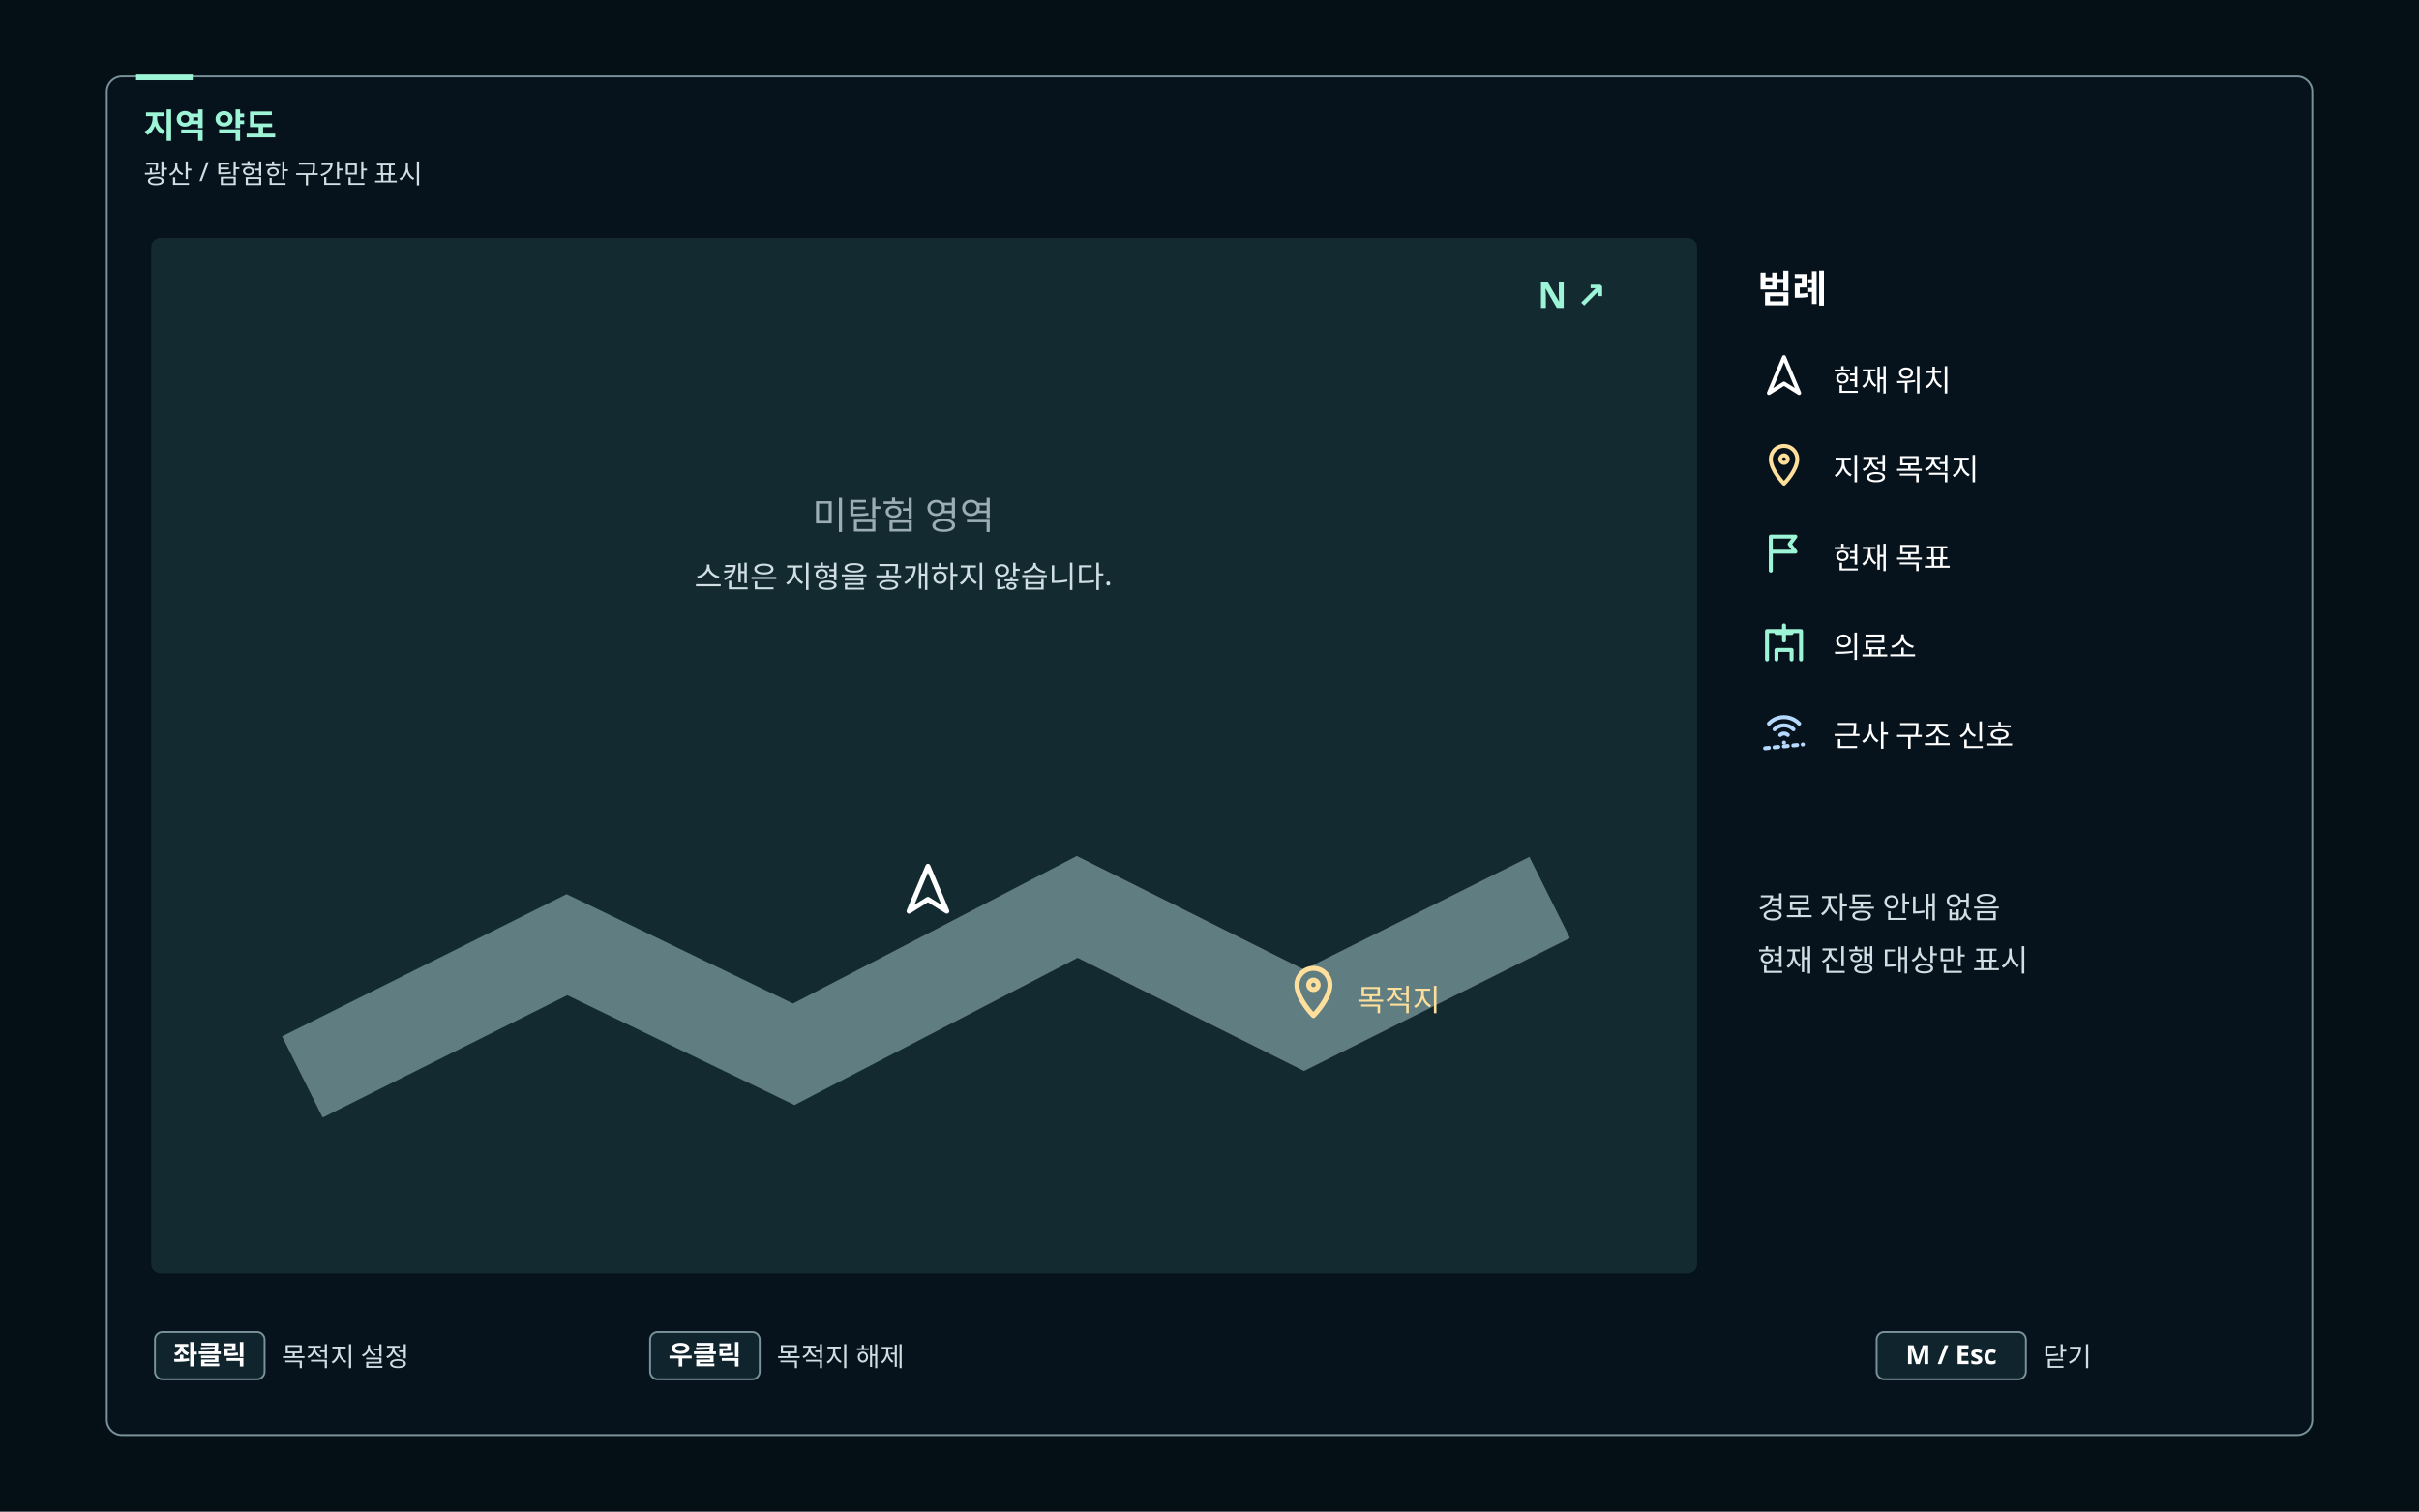
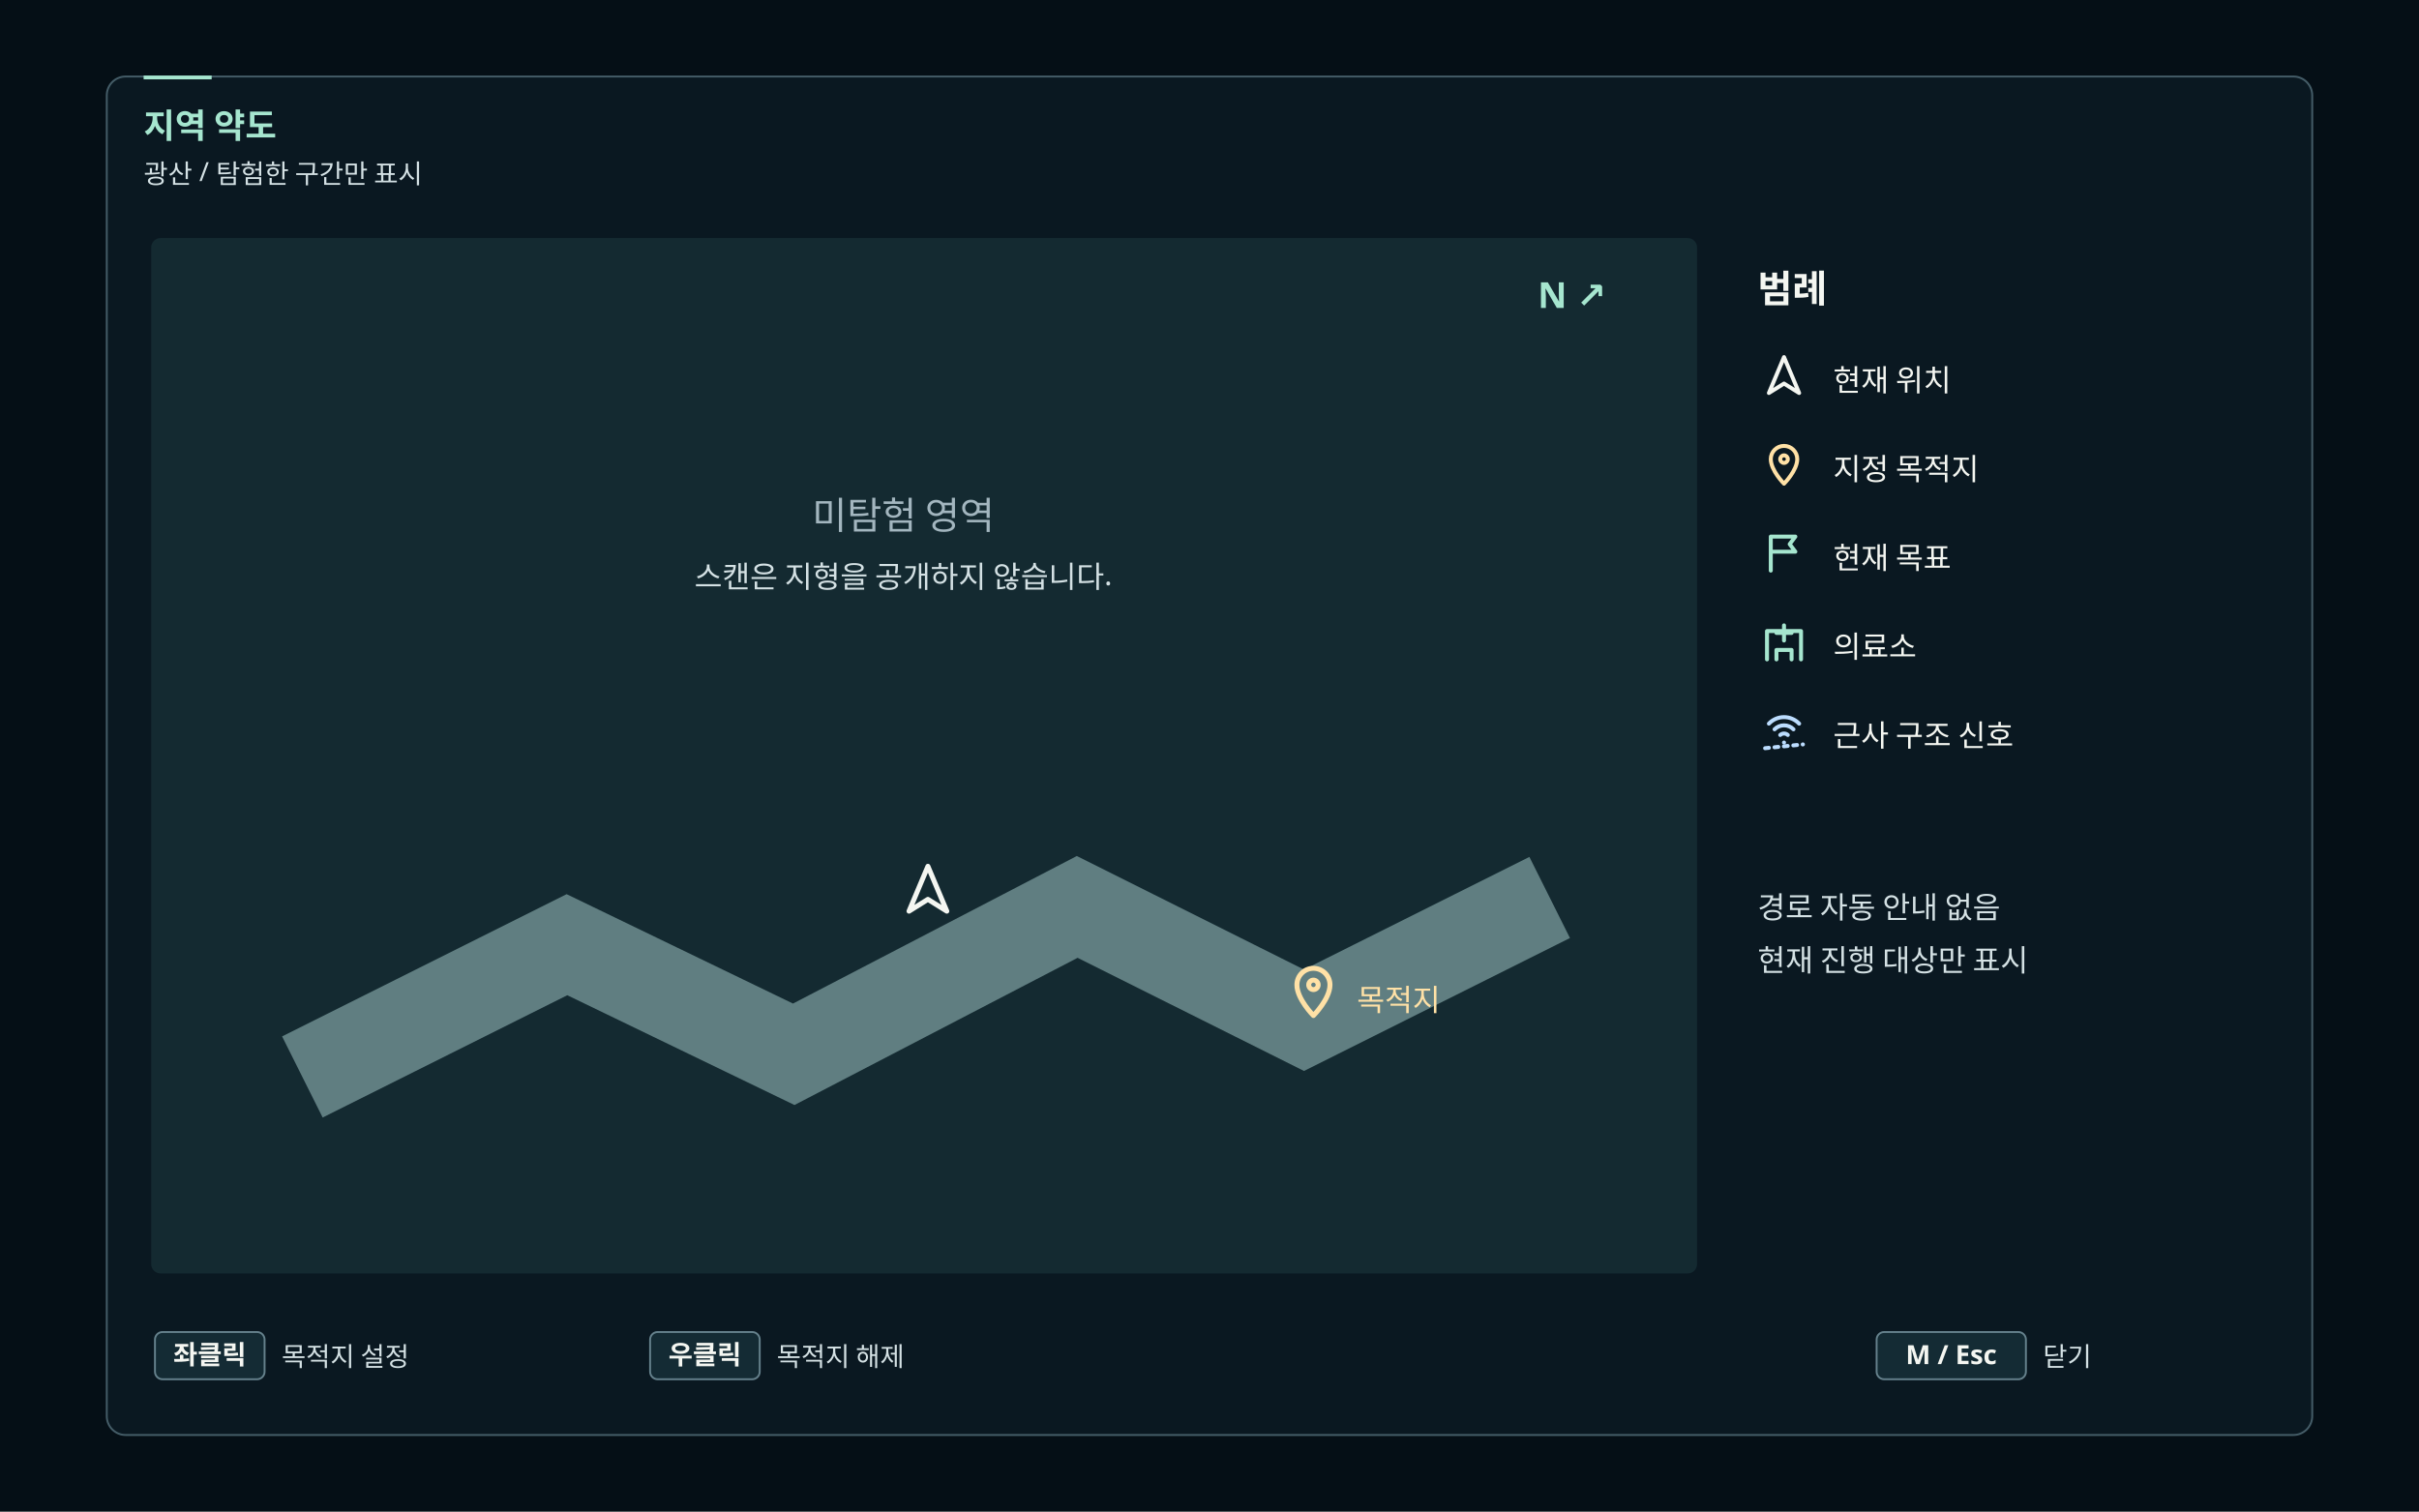
<svg xmlns="http://www.w3.org/2000/svg" width="1280" height="800" viewBox="0 0 1280 800">
  <defs>
    <filter id="hud-shadow" x="-100%" y="-100%" width="300%" height="300%">
      <feDropShadow dx="0" dy="1" stdDeviation="1" flood-color="#000" flood-opacity="1" />
    </filter>
  </defs>
  <style>text{font-family:"Malgun Gothic",sans-serif}text,.ui-icon{opacity:var(--content-opacity,1)}[data-hud]{opacity:var(--content-opacity,1)}[data-hud] text,[data-hud] .ui-icon{opacity:1}.panel-fill{opacity:var(--panel-opacity,.94)}.panel-border{opacity:var(--border-opacity,1)}</style>
  <g class="world-background">
    <rect x="0" y="0" width="1280" height="800" rx="0" fill="#080e14" />
    <path d="m160 190 116-55 87 72-114 58z" fill="#202d32" stroke="#334149" />
    <path d="m293 248 116-55 87 72-114 58z" fill="#202d32" stroke="#334149" />
    <path d="m426 306 116-55 87 72-114 58z" fill="#202d32" stroke="#334149" />
    <path d="m559 190 116-55 87 72-114 58z" fill="#202d32" stroke="#334149" />
    <path d="m692 248 116-55 87 72-114 58z" fill="#202d32" stroke="#334149" />
    <path d="m825 306 116-55 87 72-114 58z" fill="#202d32" stroke="#334149" />
    <path d="m958 190 116-55 87 72-114 58z" fill="#202d32" stroke="#334149" />
    <path d="M210 650 440 520 610 610 880 460 1050 550" fill="none" stroke="#30464c" stroke-width="76" />
    <path d="M210 650 440 520 610 610 880 460 1050 550" fill="none" stroke="#42716d" stroke-width="2" />
    <ellipse cx="640" cy="435" rx="17" ry="8" fill="#061218" opacity=".5" />
-     <g class="ui-icon" transform="translate(628 404) scale(1.0)" fill="none" stroke="#ffffff" stroke-width="2.1" stroke-linecap="round" stroke-linejoin="round">
+     <g class="ui-icon" transform="translate(628 404) scale(1.0)" fill="none" stroke="#f4f6f1" stroke-width="2.1" stroke-linecap="round" stroke-linejoin="round">
      <path d="m12 2 8 19-8-5-8 5z" />
    </g>
  </g>
  <rect x="0" y="0" width="1280" height="800" rx="0" fill="#031016" opacity=".62" />
  <g class="panel-fill">
-     <rect x="56" y="40" width="1168" height="720" rx="8" fill="#07131c" />
+     <rect x="56" y="40" width="1168" height="720" rx="10" fill="#0a1821" />
  </g>
  <g class="panel-border">
-     <rect x="56.5" y="40.5" width="1167" height="719" rx="8" fill="none" stroke="#79929b" />
-     <path d="M72 41H102" stroke="#9df4d6" stroke-width="3" />
+     <rect x="56.5" y="40.5" width="1167" height="719" rx="10" fill="none" stroke="#65818c" stroke-opacity=".65" />
+     <path d="M76 41H112" stroke="#a6e6cf" stroke-width="2" />
  </g>
-   <text x="76" y="73" fill="#9df4d6" font-size="18" font-weight="700" text-anchor="start" data-max-width="1128">지역 약도</text>
-   <text x="76" y="97" fill="#d0dfe3" font-size="14" font-weight="400" text-anchor="start" data-max-width="1128">광산 / 탐험한 구간만 표시</text>
+   <text x="76" y="73" fill="#a6e6cf" font-size="18" font-weight="700" text-anchor="start" data-max-width="1128">지역 약도</text>
+   <text x="76" y="97" fill="#d4e1e4" font-size="14" font-weight="400" text-anchor="start" data-max-width="1128">광산 / 탐험한 구간만 표시</text>
  <rect x="80" y="126" width="818" height="548" rx="5" fill="#142a31" />
  <path d="M160 570 300 500 420 558 570 480 690 540 820 475" fill="none" stroke="#607e81" stroke-width="48" />
-   <text x="478" y="280" fill="#9caeb5" font-size="20" font-weight="400" text-anchor="middle">미탐험 영역</text>
-   <text x="478" y="311" fill="#d0dfe3" font-size="16" font-weight="400" text-anchor="middle">스캔은 지형을 공개하지 않습니다.</text>
-   <text x="850" y="163" fill="#9df4d6" font-size="19" font-weight="700" text-anchor="end">N ↗</text>
-   <g class="ui-icon" transform="translate(476 456) scale(1.25)" fill="none" stroke="#ffffff" stroke-width="2.1" stroke-linecap="round" stroke-linejoin="round">
+   <text x="478" y="280" fill="#a3b6bf" font-size="20" font-weight="400" text-anchor="middle">미탐험 영역</text>
+   <text x="478" y="311" fill="#d4e1e4" font-size="16" font-weight="400" text-anchor="middle">스캔은 지형을 공개하지 않습니다.</text>
+   <text x="850" y="163" fill="#a6e6cf" font-size="19" font-weight="700" text-anchor="end">N ↗</text>
+   <g class="ui-icon" transform="translate(476 456) scale(1.25)" fill="none" stroke="#f4f6f1" stroke-width="2.1" stroke-linecap="round" stroke-linejoin="round">
    <path d="m12 2 8 19-8-5-8 5z" />
  </g>
-   <g class="ui-icon" transform="translate(680 510) scale(1.25)" fill="none" stroke="#ffdf9c" stroke-width="2.1" stroke-linecap="round" stroke-linejoin="round">
+   <g class="ui-icon" transform="translate(680 510) scale(1.25)" fill="none" stroke="#ffe1a6" stroke-width="2.1" stroke-linecap="round" stroke-linejoin="round">
    <path d="M19 9c0 6-7 13-7 13S5 15 5 9a7 7 0 1 1 14 0z" />
    <circle cx="12" cy="9" r="2" />
  </g>
-   <text x="718" y="535" fill="#ffdf9c" font-size="16" font-weight="400" text-anchor="start">목적지</text>
-   <text x="930" y="160" fill="#ffffff" font-size="20" font-weight="700" text-anchor="start">범례</text>
-   <g class="ui-icon" transform="translate(932 187) scale(1.0)" fill="none" stroke="#ffffff" stroke-width="2.1" stroke-linecap="round" stroke-linejoin="round">
+   <text x="718" y="535" fill="#ffe1a6" font-size="16" font-weight="400" text-anchor="start">목적지</text>
+   <text x="930" y="160" fill="#f4f6f1" font-size="20" font-weight="700" text-anchor="start">범례</text>
+   <g class="ui-icon" transform="translate(932 187) scale(1.0)" fill="none" stroke="#f4f6f1" stroke-width="2.1" stroke-linecap="round" stroke-linejoin="round">
    <path d="m12 2 8 19-8-5-8 5z" />
  </g>
-   <text x="970" y="207" fill="#ffffff" font-size="16" font-weight="400" text-anchor="start" data-max-width="220">현재 위치</text>
-   <g class="ui-icon" transform="translate(932 234) scale(1.0)" fill="none" stroke="#ffdf9c" stroke-width="2.1" stroke-linecap="round" stroke-linejoin="round">
+   <text x="970" y="207" fill="#f4f6f1" font-size="16" font-weight="400" text-anchor="start" data-max-width="220">현재 위치</text>
+   <g class="ui-icon" transform="translate(932 234) scale(1.0)" fill="none" stroke="#ffe1a6" stroke-width="2.1" stroke-linecap="round" stroke-linejoin="round">
    <path d="M19 9c0 6-7 13-7 13S5 15 5 9a7 7 0 1 1 14 0z" />
    <circle cx="12" cy="9" r="2" />
  </g>
-   <text x="970" y="254" fill="#ffffff" font-size="16" font-weight="400" text-anchor="start" data-max-width="220">지정 목적지</text>
-   <g class="ui-icon" transform="translate(932 281) scale(1.0)" fill="none" stroke="#9df4d6" stroke-width="2.1" stroke-linecap="round" stroke-linejoin="round">
+   <text x="970" y="254" fill="#f4f6f1" font-size="16" font-weight="400" text-anchor="start" data-max-width="220">지정 목적지</text>
+   <g class="ui-icon" transform="translate(932 281) scale(1.0)" fill="none" stroke="#a6e6cf" stroke-width="2.1" stroke-linecap="round" stroke-linejoin="round">
    <path d="M5 21V3h13l-3 4 3 4H5" />
  </g>
-   <text x="970" y="301" fill="#ffffff" font-size="16" font-weight="400" text-anchor="start" data-max-width="220">현재 목표</text>
-   <g class="ui-icon" transform="translate(932 328) scale(1.0)" fill="none" stroke="#9df4d6" stroke-width="2.1" stroke-linecap="round" stroke-linejoin="round">
+   <text x="970" y="301" fill="#f4f6f1" font-size="16" font-weight="400" text-anchor="start" data-max-width="220">현재 목표</text>
+   <g class="ui-icon" transform="translate(932 328) scale(1.0)" fill="none" stroke="#a6e6cf" stroke-width="2.1" stroke-linecap="round" stroke-linejoin="round">
    <path d="M3 21V6h18v15M8 21v-5h8v5M12 3v8M8 7h8" />
  </g>
-   <text x="970" y="348" fill="#ffffff" font-size="16" font-weight="400" text-anchor="start" data-max-width="220">의료소</text>
-   <g class="ui-icon" transform="translate(932 375) scale(1.0)" fill="none" stroke="#b6d9ff" stroke-width="2.1" stroke-linecap="round" stroke-linejoin="round">
+   <text x="970" y="348" fill="#f4f6f1" font-size="16" font-weight="400" text-anchor="start" data-max-width="220">의료소</text>
+   <g class="ui-icon" transform="translate(932 375) scale(1.0)" fill="none" stroke="#bcddff" stroke-width="2.1" stroke-linecap="round" stroke-linejoin="round">
    <path d="M4 8a11 11 0 0 1 16 0M7 11a7 7 0 0 1 10 0M10 14a3 3 0 0 1 4 0M12 18h.01" />
    <path d="m2 21 20-2" stroke-dasharray="2 3" />
  </g>
-   <text x="970" y="395" fill="#ffffff" font-size="16" font-weight="400" text-anchor="start" data-max-width="220">근사 구조 신호</text>
-   <text x="930" y="486" fill="#d0dfe3" font-size="16" font-weight="400" text-anchor="start" data-max-width="260">경로 자동 안내 없음</text>
-   <text x="930" y="514" fill="#d0dfe3" font-size="16" font-weight="400" text-anchor="start" data-max-width="260">현재 진행 대상만 표시</text>
-   <rect x="78" y="702" width="158" height="31" rx="4" fill="#07131c" />
-   <rect x="82" y="705" width="58" height="25" rx="4" fill="#10242d" stroke="#79929b" />
-   <text x="111.0" y="722" fill="#ffffff" font-size="14" font-weight="700" text-anchor="middle" data-max-width="52">좌클릭</text>
-   <text x="149" y="723" fill="#d0dfe3" font-size="14" font-weight="400" text-anchor="start">목적지 설정</text>
-   <rect x="340" y="702" width="158" height="31" rx="4" fill="#07131c" />
-   <rect x="344" y="705" width="58" height="25" rx="4" fill="#10242d" stroke="#79929b" />
-   <text x="373.0" y="722" fill="#ffffff" font-size="14" font-weight="700" text-anchor="middle" data-max-width="52">우클릭</text>
-   <text x="411" y="723" fill="#d0dfe3" font-size="14" font-weight="400" text-anchor="start">목적지 해제</text>
-   <rect x="989" y="702" width="127" height="31" rx="4" fill="#07131c" />
-   <rect x="993" y="705" width="79" height="25" rx="4" fill="#10242d" stroke="#79929b" />
-   <text x="1032.5" y="722" fill="#ffffff" font-size="14" font-weight="700" text-anchor="middle" data-max-width="73">M / Esc</text>
-   <text x="1081" y="723" fill="#d0dfe3" font-size="14" font-weight="400" text-anchor="start">닫기</text>
+   <text x="970" y="395" fill="#f4f6f1" font-size="16" font-weight="400" text-anchor="start" data-max-width="220">근사 구조 신호</text>
+   <text x="930" y="486" fill="#d4e1e4" font-size="16" font-weight="400" text-anchor="start" data-max-width="260">경로 자동 안내 없음</text>
+   <text x="930" y="514" fill="#d4e1e4" font-size="16" font-weight="400" text-anchor="start" data-max-width="260">현재 진행 대상만 표시</text>
+   <rect x="78" y="702" width="158" height="31" rx="4" fill="#0a1821" />
+   <rect x="82" y="705" width="58" height="25" rx="4" fill="#142b34" stroke="#65818c" />
+   <text x="111.0" y="722" fill="#f4f6f1" font-size="14" font-weight="700" text-anchor="middle" data-max-width="52">좌클릭</text>
+   <text x="149" y="723" fill="#d4e1e4" font-size="14" font-weight="400" text-anchor="start">목적지 설정</text>
+   <rect x="340" y="702" width="158" height="31" rx="4" fill="#0a1821" />
+   <rect x="344" y="705" width="58" height="25" rx="4" fill="#142b34" stroke="#65818c" />
+   <text x="373.0" y="722" fill="#f4f6f1" font-size="14" font-weight="700" text-anchor="middle" data-max-width="52">우클릭</text>
+   <text x="411" y="723" fill="#d4e1e4" font-size="14" font-weight="400" text-anchor="start">목적지 해제</text>
+   <rect x="989" y="702" width="127" height="31" rx="4" fill="#0a1821" />
+   <rect x="993" y="705" width="79" height="25" rx="4" fill="#142b34" stroke="#65818c" />
+   <text x="1032.5" y="722" fill="#f4f6f1" font-size="14" font-weight="700" text-anchor="middle" data-max-width="73">M / Esc</text>
+   <text x="1081" y="723" fill="#d4e1e4" font-size="14" font-weight="400" text-anchor="start">닫기</text>
</svg>
